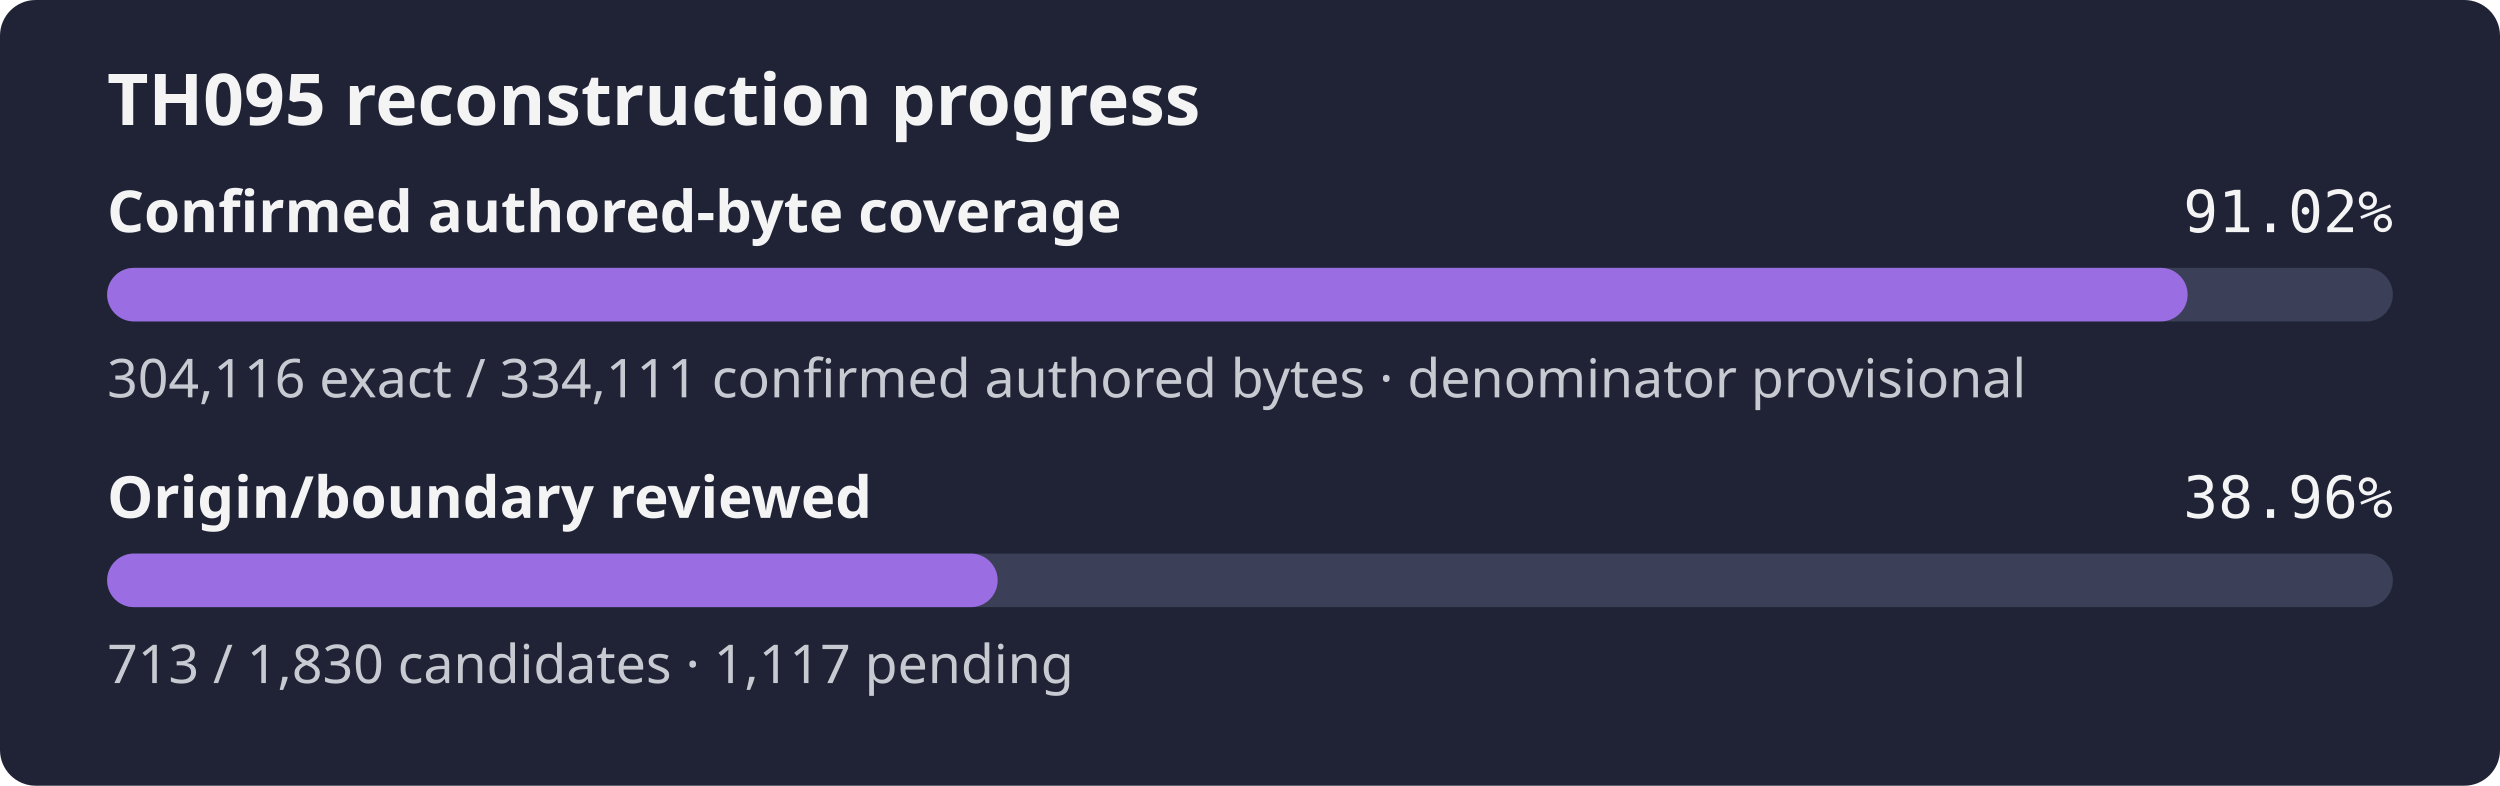
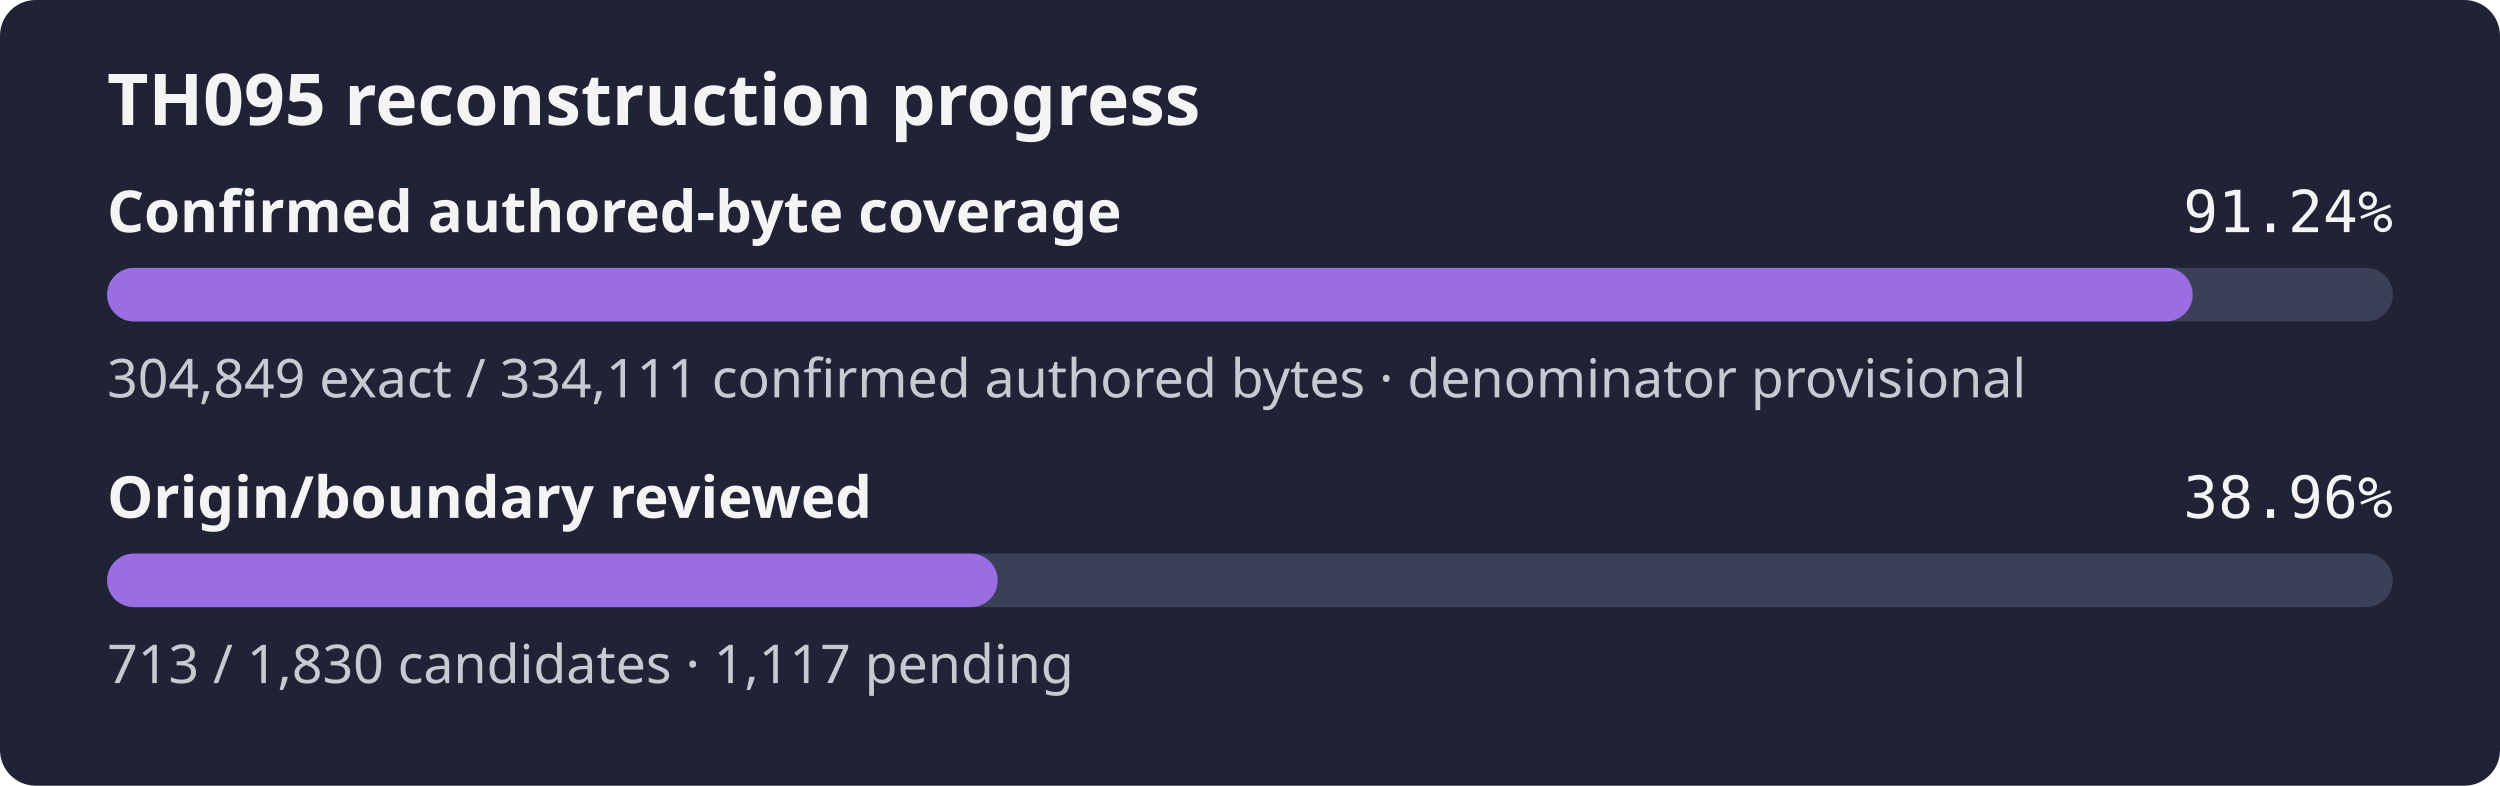
- <svg xmlns="http://www.w3.org/2000/svg" width="560" height="176" role="img" aria-label="TH095 reconstruction progress: 91.02% of the confirmed authored-byte set is exact, origin review 38.96%">
+ <svg xmlns="http://www.w3.org/2000/svg" width="560" height="176" role="img" aria-label="TH095 reconstruction progress: 91.24% of the confirmed authored-byte set is exact, origin review 38.96%">
  <rect width="560" height="176" rx="8" fill="#1f2335" />
  <text x="24" y="28" fill="#f4f4f5" font-family="sans-serif" font-size="16" font-weight="600">TH095 reconstruction progress</text>
  <text x="24" y="52" fill="#f4f4f5" font-family="sans-serif" font-size="13" font-weight="600">Confirmed authored-byte coverage</text>
-   <text x="536" y="52" fill="#f4f4f5" text-anchor="end" font-family="monospace" font-size="13">91.02%</text>
+   <text x="536" y="52" fill="#f4f4f5" text-anchor="end" font-family="monospace" font-size="13">91.24%</text>
  <rect x="24" y="60" width="512" height="12" rx="6" fill="#3b4058" />
-   <rect x="24" y="60" width="466.03" height="12" rx="6" fill="#9b6de3" />
-   <text x="24" y="89" fill="#c8cad2" font-family="sans-serif" font-size="12">304,116 exact / 334,111 confirmed authored bytes · denominator provisional</text>
+   <rect x="24" y="60" width="467.16" height="12" rx="6" fill="#9b6de3" />
+   <text x="24" y="89" fill="#c8cad2" font-family="sans-serif" font-size="12">304,849 exact / 334,111 confirmed authored bytes · denominator provisional</text>
  <text x="24" y="116" fill="#f4f4f5" font-family="sans-serif" font-size="13" font-weight="600">Origin/boundary reviewed</text>
  <text x="536" y="116" fill="#f4f4f5" text-anchor="end" font-family="monospace" font-size="13">38.96%</text>
  <rect x="24" y="124" width="512" height="12" rx="6" fill="#3b4058" />
  <rect x="24" y="124" width="199.48" height="12" rx="6" fill="#9b6de3" />
  <text x="24" y="153" fill="#c8cad2" font-family="sans-serif" font-size="12">713 / 1,830 candidates · 1,117 pending</text>
</svg>
